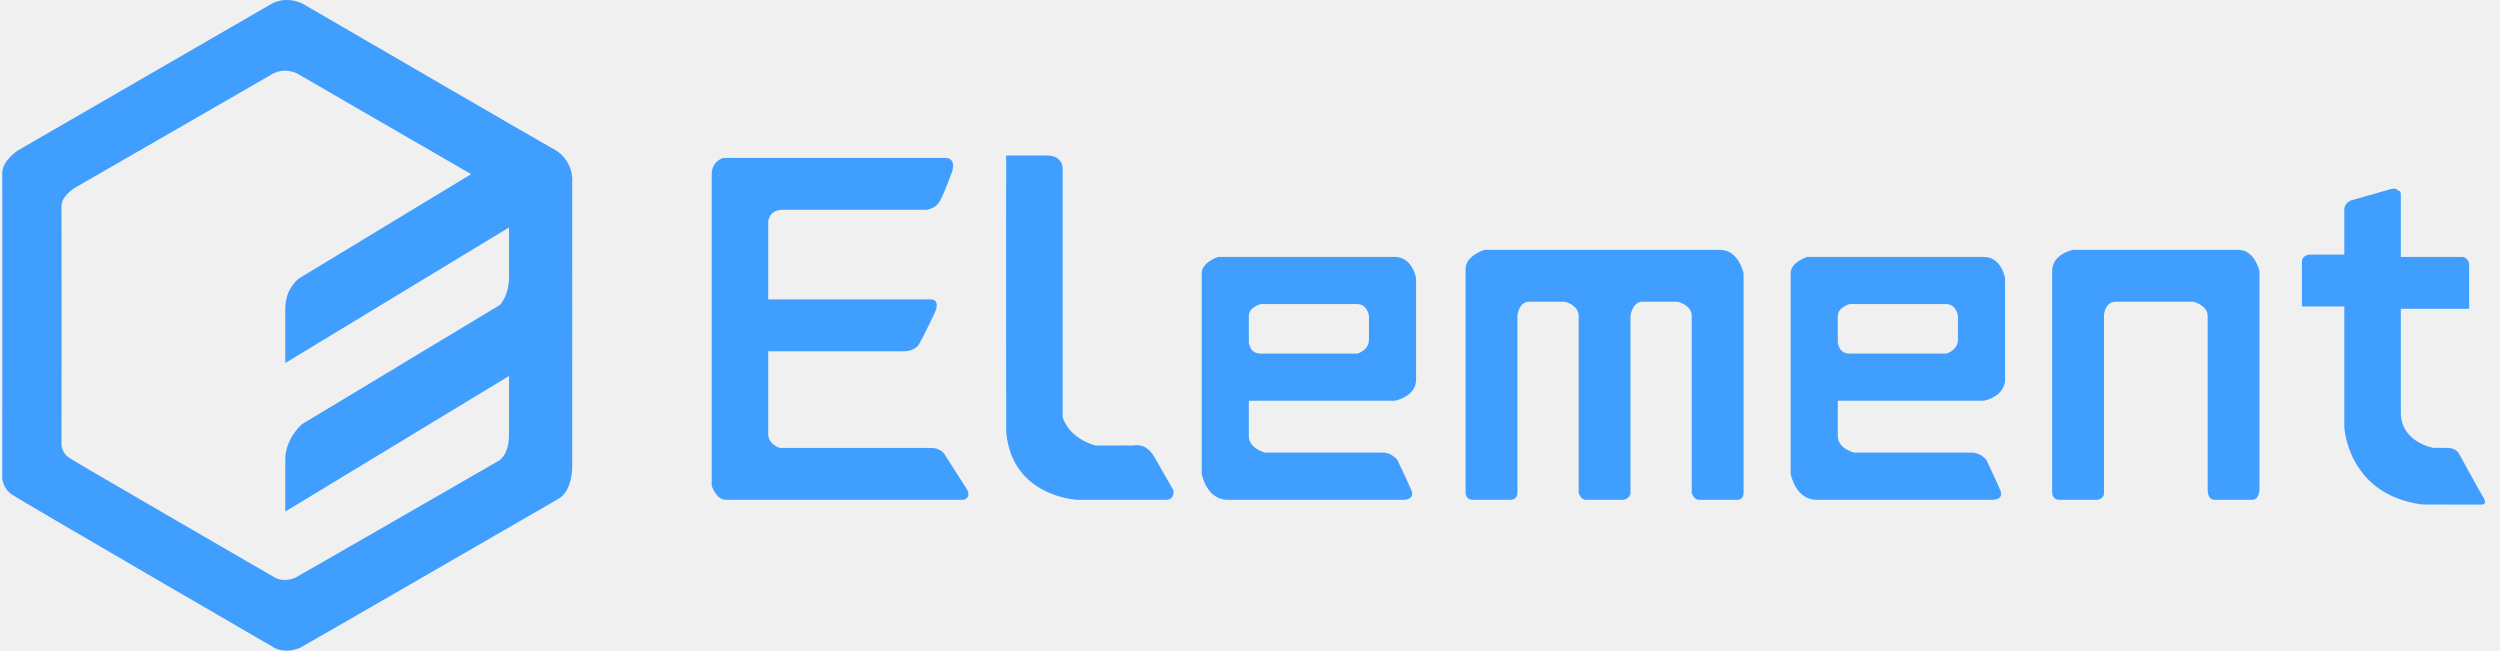
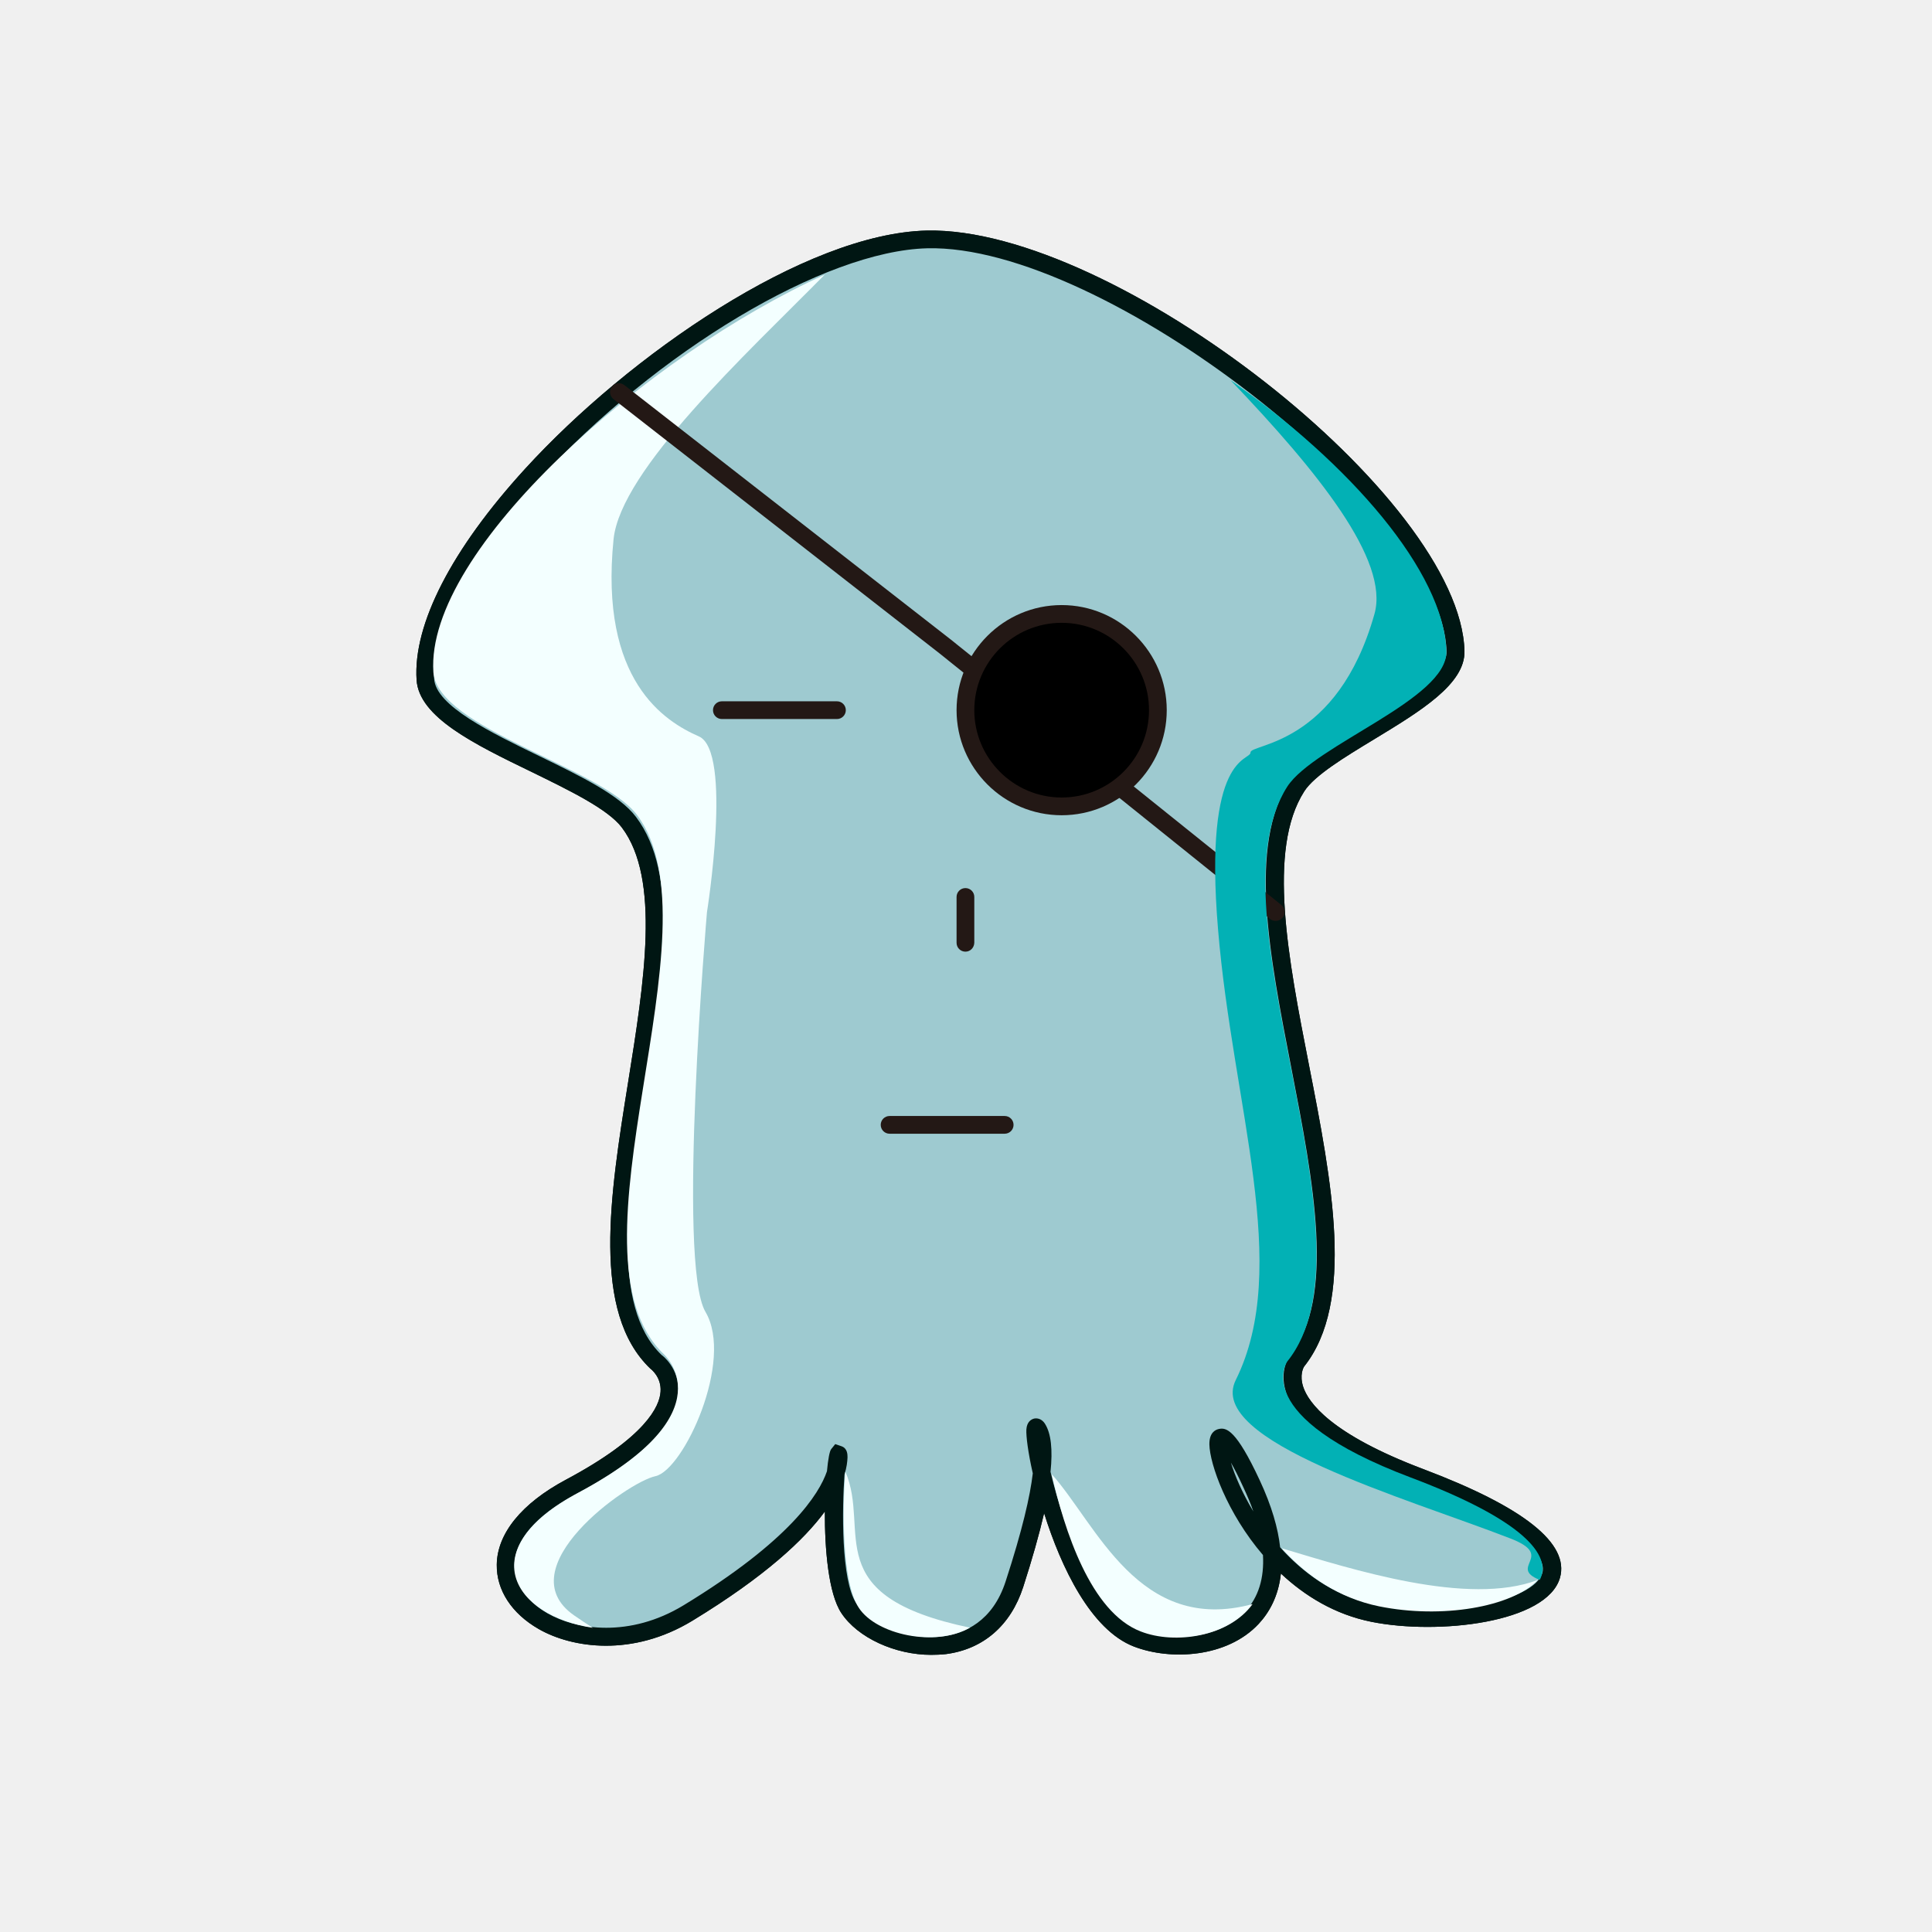
- <svg xmlns="http://www.w3.org/2000/svg" width="146px" height="38px" viewBox="0 0 146 38" version="1.1">
-   <defs />
-   <g id="v2.2.0" stroke="none" stroke-width="1" fill="none" fill-rule="evenodd">
-     <g id="首页-默认效果-copy-2" transform="translate(-70, -19)" fill="#409EFF">
-       <path d="M212.135,45.158 C212.135,45.158 212.42,45.151 212.961,45.158 C213.502,45.165 213.649,45.571 213.649,45.571 C213.649,45.571 214.734,47.567 215.025,48.049 C215.284,48.479 214.973,48.471 214.902,48.464 C214.903,48.463 214.887,48.462 214.887,48.462 C214.887,48.462 214.893,48.463 214.902,48.464 C214.899,48.468 214.595,48.478 211.448,48.462 C207.059,47.867 206.907,43.919 206.907,43.919 L206.907,36.897 L204.431,36.897 L204.431,34.281 C204.431,33.924 204.844,33.868 204.844,33.868 L206.907,33.868 L206.907,31.252 C206.907,30.825 207.32,30.701 207.32,30.701 C207.32,30.701 208.773,30.286 209.618,30.044 C209.965,29.945 210.072,30.15 210.072,30.15 C210.072,30.15 210.209,30.077 210.209,30.393 L210.209,34.006 L213.786,34.006 C214.135,34.006 214.199,34.419 214.199,34.419 L214.199,37.035 L210.209,37.035 L210.209,43.093 C210.209,44.853 212.135,45.158 212.135,45.158 L212.135,45.158 Z M201.542,48.187 L199.34,48.187 C198.908,48.187 198.928,47.636 198.928,47.636 L198.928,37.448 C198.928,36.829 198.102,36.621 198.102,36.621 L193.562,36.621 C192.884,36.621 192.874,37.448 192.874,37.448 L192.874,47.774 C192.874,48.179 192.461,48.187 192.461,48.187 L190.26,48.187 C189.776,48.187 189.847,47.636 189.847,47.636 L189.847,34.832 C189.847,33.803 191.085,33.592 191.085,33.592 L200.716,33.592 C201.678,33.592 201.954,34.832 201.954,34.832 L201.954,47.498 C201.954,48.219 201.542,48.187 201.542,48.187 L201.542,48.187 Z M185.857,42.404 L177.327,42.404 L177.327,44.469 C177.327,45.214 178.29,45.433 178.29,45.433 L185.169,45.433 C185.659,45.433 185.995,45.846 185.995,45.846 C185.995,45.846 186.595,47.095 186.82,47.636 C187.045,48.177 186.407,48.187 186.407,48.187 L176.089,48.187 C174.846,48.187 174.575,46.672 174.575,46.672 L174.575,34.969 C174.575,34.296 175.538,34.006 175.538,34.006 L185.857,34.006 C186.894,34.006 187.095,35.245 187.095,35.245 L187.095,41.165 C187.095,42.164 185.857,42.404 185.857,42.404 L185.857,42.404 Z M184.344,37.448 C184.344,37.448 184.257,36.759 183.656,36.759 L178.015,36.759 C178.015,36.759 177.327,36.944 177.327,37.448 L177.327,38.962 C177.327,38.962 177.347,39.651 178.015,39.651 L183.656,39.651 C183.656,39.651 184.344,39.48 184.344,38.824 L184.344,37.448 L184.344,37.448 Z M171.411,48.187 L169.21,48.187 C168.919,48.187 168.797,47.774 168.797,47.774 L168.797,37.448 C168.797,36.807 167.971,36.621 167.971,36.621 L165.908,36.621 C165.332,36.621 165.22,37.448 165.22,37.448 L165.22,47.774 C165.22,48.116 164.807,48.187 164.807,48.187 L162.606,48.187 C162.3,48.187 162.193,47.774 162.193,47.774 L162.193,37.448 C162.193,36.793 161.367,36.621 161.367,36.621 L159.304,36.621 C158.674,36.621 158.616,37.448 158.616,37.448 L158.616,47.774 C158.616,48.216 158.203,48.187 158.203,48.187 L156.002,48.187 C155.589,48.187 155.589,47.774 155.589,47.774 L155.589,34.694 C155.589,33.936 156.69,33.592 156.69,33.592 L170.448,33.592 C171.552,33.592 171.824,34.969 171.824,34.969 L171.824,47.774 C171.824,48.249 171.411,48.187 171.411,48.187 L171.411,48.187 Z M151.461,42.404 L142.931,42.404 L142.931,44.469 C142.931,45.214 143.894,45.433 143.894,45.433 L150.774,45.433 C151.263,45.433 151.599,45.846 151.599,45.846 C151.599,45.846 152.199,47.095 152.425,47.636 C152.65,48.177 152.012,48.187 152.012,48.187 L141.693,48.187 C140.45,48.187 140.18,46.672 140.18,46.672 L140.18,34.969 C140.18,34.296 141.143,34.006 141.143,34.006 L151.461,34.006 C152.498,34.006 152.7,35.245 152.7,35.245 L152.7,41.165 C152.7,42.164 151.461,42.404 151.461,42.404 L151.461,42.404 Z M149.948,37.448 C149.948,37.448 149.861,36.759 149.26,36.759 L143.619,36.759 C143.619,36.759 142.931,36.944 142.931,37.448 L142.931,38.962 C142.931,38.962 142.951,39.651 143.619,39.651 L149.26,39.651 C149.26,39.651 149.948,39.48 149.948,38.824 L149.948,37.448 L149.948,37.448 Z M138.116,48.187 L132.888,48.187 C132.888,48.187 129.062,48.006 128.76,44.194 C128.748,40.279 128.76,28.085 128.76,28.085 L131.237,28.085 C131.237,28.085 132.062,28.07 132.062,28.911 L132.062,43.368 C132.062,43.368 132.35,44.564 133.988,45.02 C135.84,45.011 136.19,45.02 136.19,45.02 C136.19,45.02 136.907,44.79 137.428,45.709 C137.949,46.627 138.529,47.636 138.529,47.636 C138.529,47.636 138.612,48.187 138.116,48.187 L138.116,48.187 Z M111.563,47.361 L111.563,29.187 C111.563,28.381 112.25,28.223 112.25,28.223 L125.183,28.223 C125.906,28.223 125.596,29.049 125.596,29.049 C125.596,29.049 125.193,30.166 124.908,30.701 C124.623,31.236 124.083,31.252 124.083,31.252 L115.69,31.252 C114.909,31.252 114.864,31.94 114.864,31.94 L114.864,36.484 L124.358,36.484 C124.915,36.484 124.633,37.172 124.633,37.172 C124.633,37.172 123.922,38.689 123.67,39.1 C123.418,39.511 122.844,39.513 122.844,39.513 L114.864,39.513 L114.864,44.332 C114.864,44.988 115.552,45.158 115.552,45.158 L124.358,45.158 C124.996,45.158 125.183,45.571 125.183,45.571 C125.183,45.571 126.055,46.932 126.421,47.498 C126.788,48.064 126.284,48.187 126.284,48.187 L112.388,48.187 C111.814,48.187 111.563,47.361 111.563,47.361 Z M103.417,46.218 C103.407,47.795 102.588,48.146 102.588,48.146 C102.588,48.146 88.452,56.315 87.533,56.826 C86.622,57.217 86.014,56.826 86.014,56.826 C86.014,56.826 71.223,48.248 70.683,47.871 C70.143,47.494 70.13,46.906 70.13,46.906 C70.13,46.906 70.145,29.92 70.13,29.133 C70.115,28.347 71.097,27.756 71.097,27.756 L85.876,19.213 C86.785,18.733 87.671,19.213 87.671,19.213 C87.671,19.213 100.727,26.802 102.173,27.618 C103.592,28.292 103.417,29.684 103.417,29.684 C103.417,29.684 103.425,44.752 103.417,46.218 L103.417,46.218 Z M97.516,29.169 C94.49,27.427 87.362,23.297 87.362,23.297 C87.362,23.297 86.666,22.921 85.952,23.297 L74.349,29.982 C74.349,29.982 73.578,30.445 73.59,31.06 C73.601,31.676 73.59,44.97 73.59,44.97 C73.59,44.97 73.599,45.43 74.023,45.725 C74.447,46.02 86.06,52.733 86.06,52.733 C86.06,52.733 86.538,53.039 87.253,52.733 C87.975,52.333 99.073,45.94 99.073,45.94 C99.073,45.94 99.716,45.665 99.724,44.431 C99.726,44.075 99.727,42.693 99.727,40.958 L86.66,48.875 L86.66,45.846 C86.66,44.602 87.623,43.781 87.623,43.781 L99.181,36.817 C99.617,36.361 99.707,35.632 99.725,35.356 C99.725,34.09 99.724,32.985 99.724,32.285 L86.66,40.201 L86.66,37.035 C86.66,35.79 87.486,35.245 87.486,35.245 L97.516,29.169 Z" id="Shape-Copy" />
-     </g>
-   </g>
+ <svg xmlns="http://www.w3.org/2000/svg" t="1612149900492" class="icon" viewBox="0 0 1024 1024" version="1.1" p-id="1415" width="128" height="128">
+   <defs>
+     <style type="text/css" />
+   </defs>
+   <path d="M687.2 721.6c50.5-62.9-42.9-237.8 0-304.7 14.3-22.2 84.9-46.4 84.2-71.7-2.1-80.8-185.1-220.5-280.1-218.3-95.4 2.3-271.2 152.1-265.9 233.2 1.9 29.7 89 50.6 107.9 75.7 45.4 60.2-41.8 232.3 14.1 285.8 0 0 34.4 24.3-45.4 66.8s-3.1 106.4 62.6 66.5 79.8-69.2 79.8-82.5-7.6 59.9 5.5 79.8c14.9 22.6 71.9 35.3 87.6-12.6 14.4-44.2 18.8-72.3 12.5-82.5-6.3-10.2 11.1 95.1 52.4 111.1 34.4 13.3 97-4.7 61-81.8s-18 51.9 64.1 68.5c62.7 12.7 164.6-19.2 25-71.9-86.4-32.5-65.3-61.4-65.3-61.4z" fill="#9ECAD0" p-id="1416" />
+   <path d="M493.5 877.1c-19 0-38.9-9-47.6-22.2-6.8-10.3-8.8-33.8-8.7-53.8-10.9 14.9-31.6 34.4-70.2 57.9-31.9 19.4-63.9 14.5-81.5 4.4-14.3-8.2-22.4-20.6-22.2-34.1 0.2-16.5 13.2-32.5 36.6-45 42.4-22.6 49.7-38.9 50.2-46.6 0.6-7.8-5.1-12.1-5.4-12.3-31.3-29.9-21.4-91.8-11.8-151.7 8.5-53 17.3-107.8-3.3-135.1-7.4-9.8-27.9-19.7-47.7-29.4-30.8-14.9-59.8-29.1-61.1-48.8-1.9-29.5 18.5-69.2 57.5-111.9 54.9-60.1 148.3-124.8 213-126.3 99.3-2 282.8 141.3 284.9 222.9 0.4 17.4-23.1 31.7-48 46.8-15.5 9.4-31.5 19.1-36.9 27.5-19.8 30.9-8.5 89 2.5 145.2 12.1 61.7 24.5 125.6-2.6 159.7-0.4 0.6-2.5 4.5-0.5 10.7 2.7 8.3 14.5 25.1 63.8 43.7 53.2 20.1 77.5 39.4 72.3 57.6-6.9 23.8-64.5 30.4-99.9 23.3-19.4-3.9-35.3-13.7-48-25.6-1.3 12.2-6.3 20.8-11.8 26.7-16.7 17.9-46.6 19.5-66.1 12-22.8-8.8-38.6-42-47.6-70.7-2.6 11.2-6.3 24.3-11.1 39.2-6.6 20.3-21.1 32.9-40.9 35.5-2.8 0.3-5.4 0.4-7.9 0.4z m-45.9-95.6c-1.3 18-1.9 55.9 6.2 68.2 6.9 10.5 26.3 20.2 46 17.6 11.3-1.5 26.3-7.8 33.2-29.1 8.9-27.3 13-45.3 14.4-57.3-2.5-11-3.6-19.7-3.4-23.3 0.3-4.1 2.6-5.3 4-5.7 0.8-0.2 3.8-0.6 5.9 2.8 3.2 5.1 4.1 13.6 2.9 25.4 6.7 28.4 22.9 74.3 47.2 83.7 16.7 6.5 41.9 5.3 55.9-9.6 7.1-7.5 10.2-17.7 9.5-30-19.1-22.3-28.2-48.2-28.4-58.6-0.1-6.2 3.1-7.8 5-8.2 4-0.9 9.2 0.4 21.6 27 6.5 13.9 9.8 25.7 10.9 35.7 11.3 12.6 27.8 25.7 49.9 30.2 37.2 7.5 84.6-1.3 89.1-16.7 1.3-4.5 0.3-21-66.6-46.2-40.8-15.4-64.2-32.3-69.5-50.1-3.2-10.8 1.5-17.8 2.1-18.5l0.1-0.2c24.6-30.7 12.5-92.4 0.9-152.2-11.8-60.7-23-118-1.2-152.1 6.6-10.3 22.8-20.1 39.9-30.5 20.5-12.5 43.8-26.6 43.5-38.5-2-76.1-181.9-216.1-275.3-213.7-54.5 1.4-143.2 54.4-206.3 123.3-36.7 40.2-56.8 78.4-55 104.9 0.9 14.3 30.1 28.5 55.9 41 21.8 10.6 42.4 20.6 51.1 32.2 23 30.5 14.3 84.8 5.1 142.2-9.2 57.5-18.8 116.9 8.5 143 0.1 0 9.6 7 8.8 19.9-1.1 17.1-19.6 35.5-55.2 54.4-20.2 10.8-31.4 23.9-31.6 36.8-0.1 9.9 6.2 19.3 17.5 25.8 15.4 8.8 43.6 13 72-4.2 56.6-34.4 72-59.1 76.1-71.1 0.6-6.4 1.4-10.8 2.3-11.8l2.1-2.6 3.2 1.1c3.3 1.1 3.3 4.4 3.3 6-0.1 2.2-0.4 5.2-1.6 9z m204.8-6.3c2 6.6 5.8 15.7 11.9 25.9-1.4-4.1-3.2-8.3-5.2-12.6-2.7-5.9-4.9-10.2-6.7-13.3z" fill="#001613" p-id="1417" />
+   <path d="M687.2 721.6c50.5-62.9-42.9-237.8 0-304.7 14.3-22.2 84.9-46.4 84.2-71.7-2.1-80.8-185.1-220.5-280.1-218.3-95.4 2.3-271.2 152.1-265.9 233.2 1.9 29.7 89 50.6 107.9 75.7 45.4 60.2-41.8 232.3 14.1 285.8 0 0 34.4 24.3-45.4 66.8s-3.1 106.4 62.6 66.5 79.8-69.2 79.8-82.5-7.6 59.9 5.5 79.8c14.9 22.6 71.9 35.3 87.6-12.6 14.4-44.2 18.8-72.3 12.5-82.5-6.3-10.2 11.1 95.1 52.4 111.1 34.4 13.3 97-4.7 61-81.8s-18 51.9 64.1 68.5c62.7 12.7 164.6-19.2 25-71.9-86.4-32.5-65.3-61.4-65.3-61.4z" fill="#9ECAD0" p-id="1418" />
+   <path d="M493.5 877.1c-19 0-38.9-9-47.6-22.2-6.8-10.3-8.8-33.8-8.7-53.8-10.9 14.9-31.6 34.4-70.2 57.9-31.9 19.4-63.9 14.5-81.5 4.4-14.3-8.2-22.4-20.6-22.2-34.1 0.2-16.5 13.2-32.5 36.6-45 42.4-22.6 49.7-38.9 50.2-46.6 0.6-7.8-5.1-12.1-5.4-12.3-31.3-29.9-21.4-91.8-11.8-151.7 8.5-53 17.3-107.8-3.3-135.1-7.4-9.8-27.9-19.7-47.7-29.4-30.8-14.9-59.8-29.1-61.1-48.8-1.9-29.5 18.5-69.2 57.5-111.9 54.9-60.1 148.3-124.8 213-126.3 99.3-2 282.8 141.3 284.9 222.9 0.4 17.4-23.1 31.7-48 46.8-15.5 9.4-31.5 19.1-36.9 27.5-19.8 30.9-8.5 89 2.5 145.2 12.1 61.7 24.5 125.6-2.6 159.7-0.4 0.6-2.5 4.5-0.5 10.7 2.7 8.3 14.5 25.1 63.8 43.7 53.2 20.1 77.5 39.4 72.3 57.6-6.9 23.8-64.5 30.4-99.9 23.3-19.4-3.9-35.3-13.7-48-25.6-1.3 12.2-6.3 20.8-11.8 26.7-16.7 17.9-46.6 19.5-66.1 12-22.8-8.8-38.6-42-47.6-70.7-2.6 11.2-6.3 24.3-11.1 39.2-6.6 20.3-21.1 32.9-40.9 35.5-2.8 0.3-5.4 0.4-7.9 0.4z m-45.9-95.6c-1.3 18-1.9 55.9 6.2 68.2 6.9 10.5 26.3 20.2 46 17.6 11.3-1.5 26.3-7.8 33.2-29.1 8.9-27.3 13-45.3 14.4-57.3-2.5-11-3.6-19.7-3.4-23.3 0.3-4.1 2.6-5.3 4-5.7 0.8-0.2 3.8-0.6 5.9 2.8 3.2 5.1 4.1 13.6 2.9 25.4 6.7 28.4 22.9 74.3 47.2 83.7 16.7 6.5 41.9 5.3 55.9-9.6 7.1-7.5 10.2-17.7 9.5-30-19.1-22.3-28.2-48.2-28.4-58.6-0.1-6.2 3.1-7.8 5-8.2 4-0.9 9.2 0.4 21.6 27 6.5 13.9 9.8 25.7 10.9 35.7 11.3 12.6 27.8 25.7 49.9 30.2 37.2 7.5 84.6-1.3 89.1-16.7 1.3-4.5 0.3-21-66.6-46.2-40.8-15.4-64.2-32.3-69.5-50.1-3.2-10.8 1.5-17.8 2.1-18.5l0.1-0.2c24.6-30.7 12.5-92.4 0.9-152.2-11.8-60.7-23-118-1.2-152.1 6.6-10.3 22.8-20.1 39.9-30.5 20.5-12.5 43.8-26.6 43.5-38.5-2-76.1-181.9-216.1-275.3-213.7-54.5 1.4-143.2 54.4-206.3 123.3-36.7 40.2-56.8 78.4-55 104.9 0.9 14.3 30.1 28.5 55.9 41 21.8 10.6 42.4 20.6 51.1 32.2 23 30.5 14.3 84.8 5.1 142.2-9.2 57.5-18.8 116.9 8.5 143 0.1 0 9.6 7 8.8 19.9-1.1 17.1-19.6 35.5-55.2 54.4-20.2 10.8-31.4 23.9-31.6 36.8-0.1 9.9 6.2 19.3 17.5 25.8 15.4 8.8 43.6 13 72-4.2 56.6-34.4 72-59.1 76.1-71.1 0.6-6.4 1.4-10.8 2.3-11.8l2.1-2.6 3.2 1.1c3.3 1.1 3.3 4.4 3.3 6-0.1 2.2-0.4 5.2-1.6 9z m204.8-6.3c2 6.6 5.8 15.7 11.9 25.9-1.4-4.1-3.2-8.3-5.2-12.6-2.7-5.9-4.9-10.2-6.7-13.3z" fill="#001613" p-id="1419" />
+   <path d="M815.1 837.4c-13.8 14.5-51.1 20.7-84.1 14-21.7-4.4-38.9-16.6-51.7-30.8 37.5 11.2 98.6 30.9 135.8 16.8zM374.7 483.5s-16 186-0.8 211.8c15.3 25.8-11.6 83.9-26.5 87.1-14.8 3.1-79 48.8-43.1 73.8 3.5 2.4 6.8 4.6 9.9 6.6-41.9-6.4-64.6-41.3-7.4-71.8 79.8-42.6 45-73.3 45-73.3-56-53.6 31.2-225.7-14.2-285.8-18.9-25.1-106-46-107.9-75.7-4.3-64.8 113.8-168.3 207.4-210.6C395.4 187.8 329 249 325.2 285.8c-7.6 75.1 27.2 96.6 45.2 104.5 18 7.8 4.3 93.2 4.3 93.2z" fill="#F3FFFF" p-id="1420" />
+   <path d="M328 207.8l173.1 135 175 140.6" fill="#FFFFFF" p-id="1421" />
+   <path d="M676.1 488.1c-1 0-2.1-0.3-2.9-1l-175-140.6-173.1-135c-2-1.6-2.4-4.5-0.8-6.6 1.6-2.1 4.5-2.4 6.6-0.8l173.2 135 175.1 140.6c2 1.6 2.3 4.6 0.7 6.6-1 1.2-2.4 1.8-3.8 1.8z" fill="#231815" p-id="1422" />
+   <path d="M562.7 376.4m-51 0a51 51 0 1 0 102 0 51 51 0 1 0-102 0Z" p-id="1423" />
+   <path d="M562.7 432.1c-30.7 0-55.7-25-55.7-55.7s25-55.7 55.7-55.7c30.7 0 55.7 25 55.7 55.7s-25 55.7-55.7 55.7z m0-102c-25.6 0-46.3 20.8-46.3 46.3s20.8 46.3 46.3 46.3S609 402 609 376.4s-20.8-46.3-46.3-46.3zM443.6 381.1h-61c-2.6 0-4.7-2.1-4.7-4.7s2.1-4.7 4.7-4.7h61c2.6 0 4.7 2.1 4.7 4.7s-2.1 4.7-4.7 4.7zM532.5 600.9h-61c-2.6 0-4.7-2.1-4.7-4.7s2.1-4.7 4.7-4.7h61c2.6 0 4.7 2.1 4.7 4.7s-2.1 4.7-4.7 4.7z" fill="#231815" p-id="1424" />
+   <path d="M511.7 504.4c-2.6 0-4.7-2.1-4.7-4.7v-24.3c0-2.6 2.1-4.7 4.7-4.7s4.7 2.1 4.7 4.7v24.3c-0.1 2.6-2.1 4.7-4.7 4.7z" fill="#231815" p-id="1425" />
+   <path d="M816.1 837.4c-17.2-6.9 8.8-12.6-15.6-22-55-21.4-161.7-51.6-145.5-84 29.7-60-1.6-144.9-9.4-238.7-7.9-93.7 17.2-89.2 17.2-93.9s46-3.5 65.7-73.4c8-28.4-29.9-75.3-76.3-123.9 63.3 44.2 113.2 101.6 114.4 143.8 0.7 25.2-69.9 49.5-84.3 71.6-42.9 66.9 50.5 241.8 0 304.7 0 0-21 28.9 65.4 61.5 59.7 22.5 75.2 41.3 68.4 54.3z" fill="#02B1B5" p-id="1426" />
+   <path d="M514.1 862.7c-18.5 10.5-49.6 3.7-58.9-10.5-9.2-13.9-8.6-53.5-7.2-71.8 0-0.1 0.1-0.2 0.1-0.3 13.5 31.4-15.1 65.7 66 82.6zM663.9 850.2c-12.5 17.3-41.2 21.6-59.3 14.5-26.6-10.2-40.5-53.8-47.2-83.4 23.7 26.4 46.1 85.2 106.5 68.9z" fill="#F3FFFF" p-id="1427" />
</svg>
